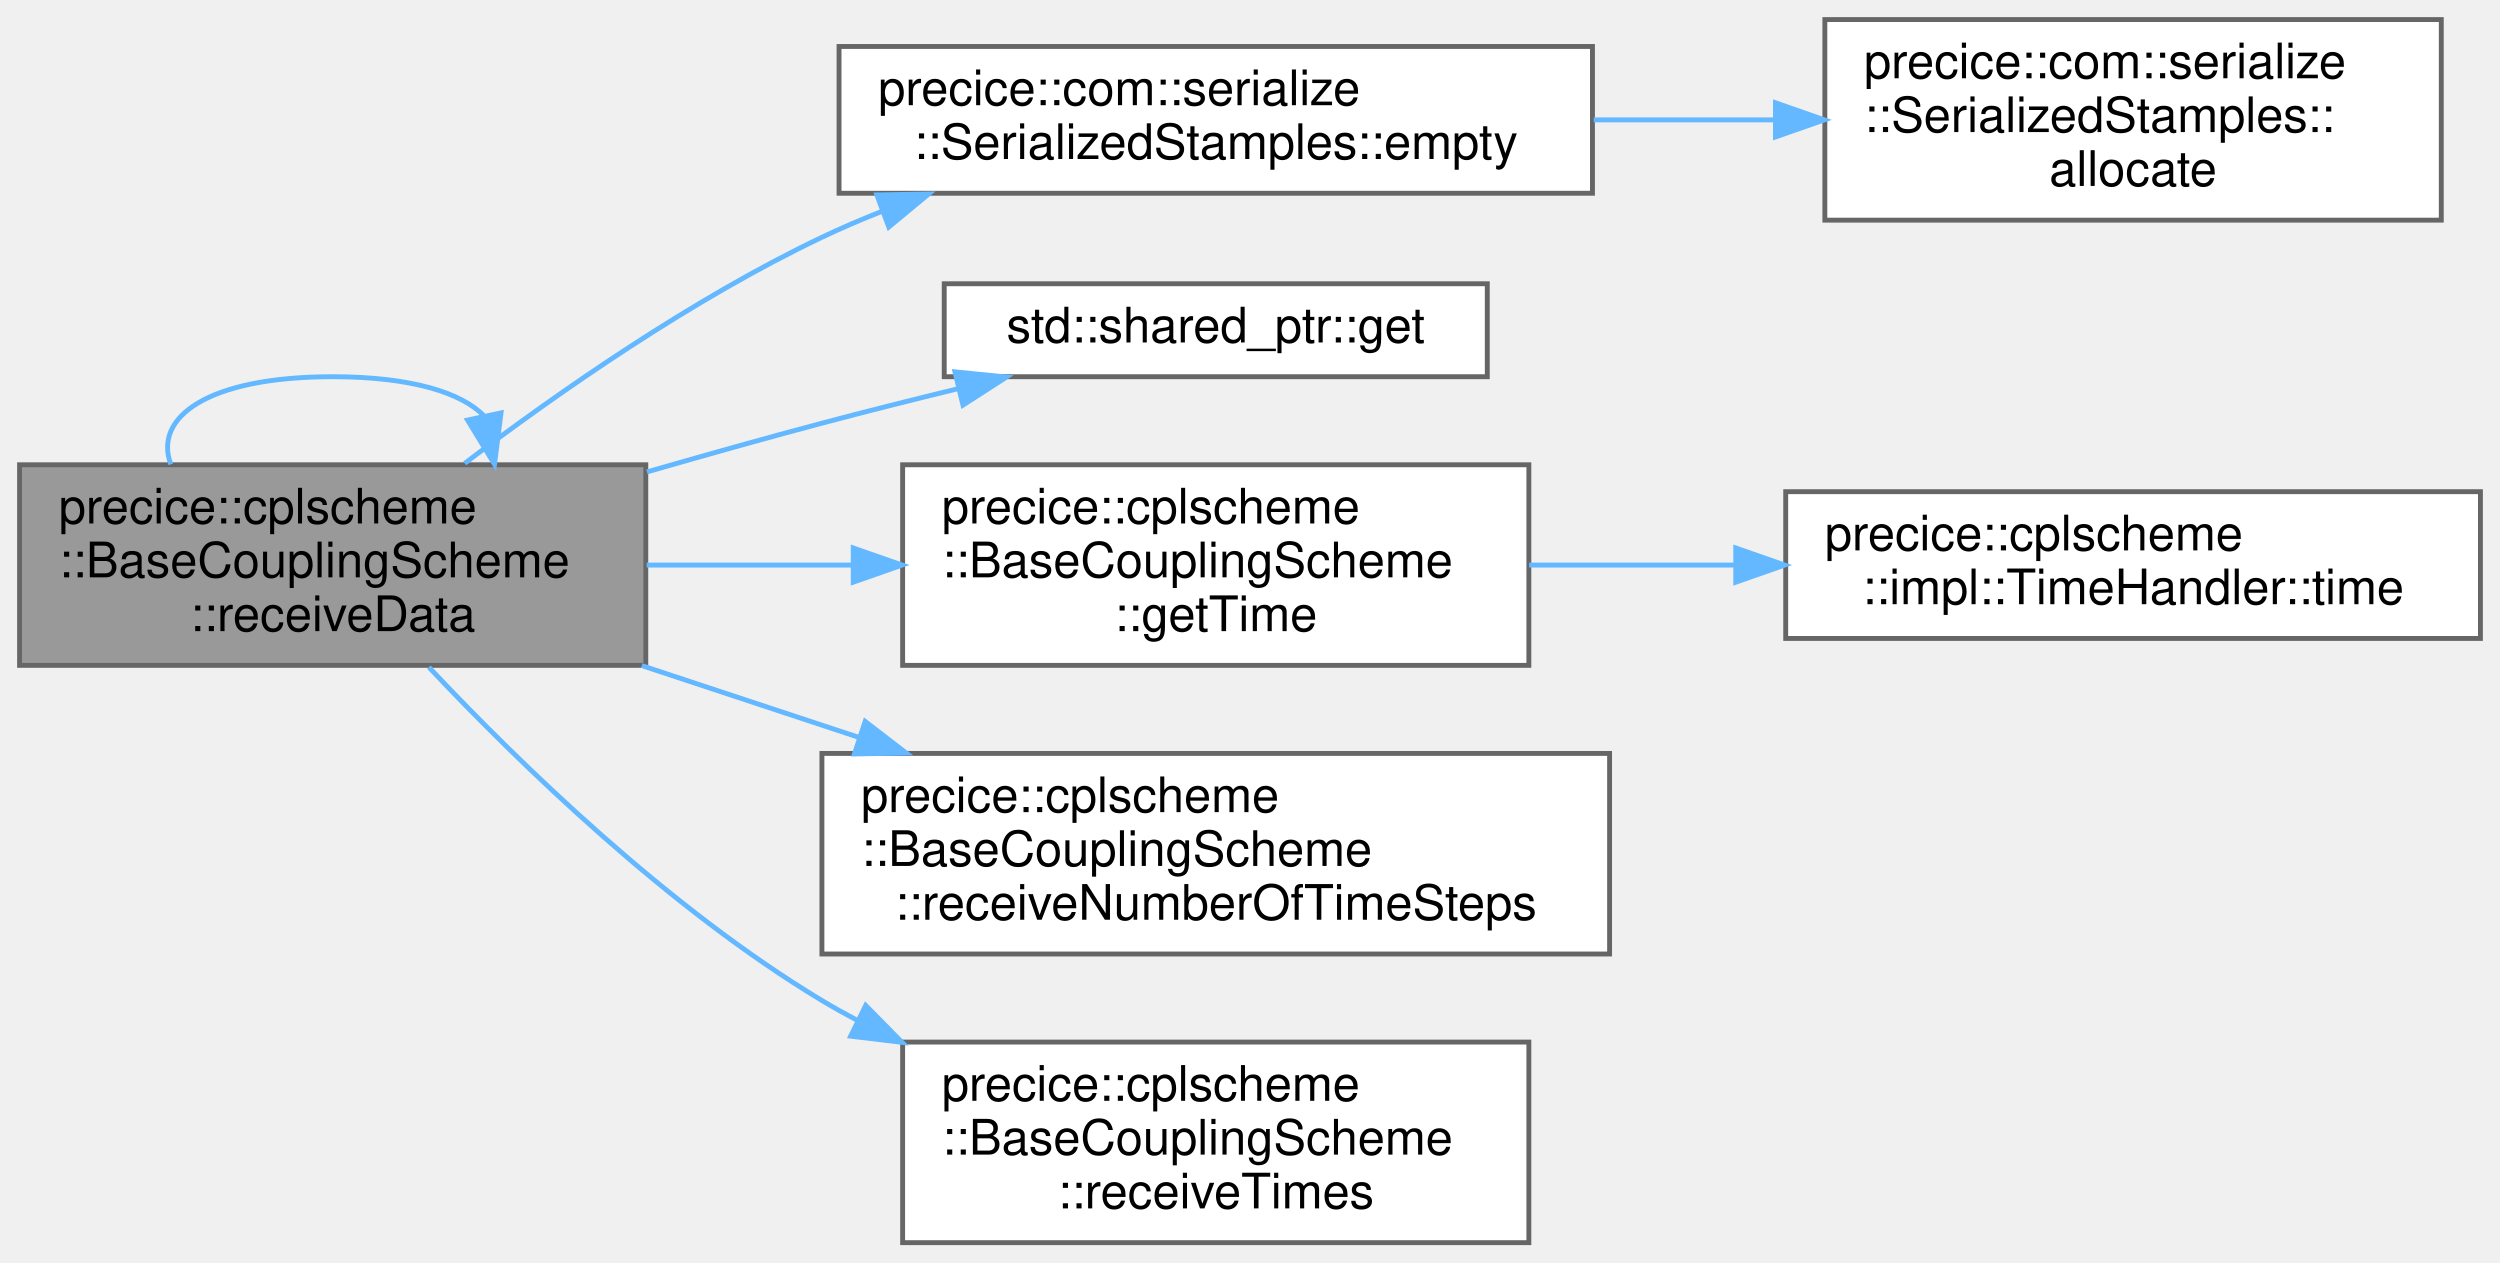
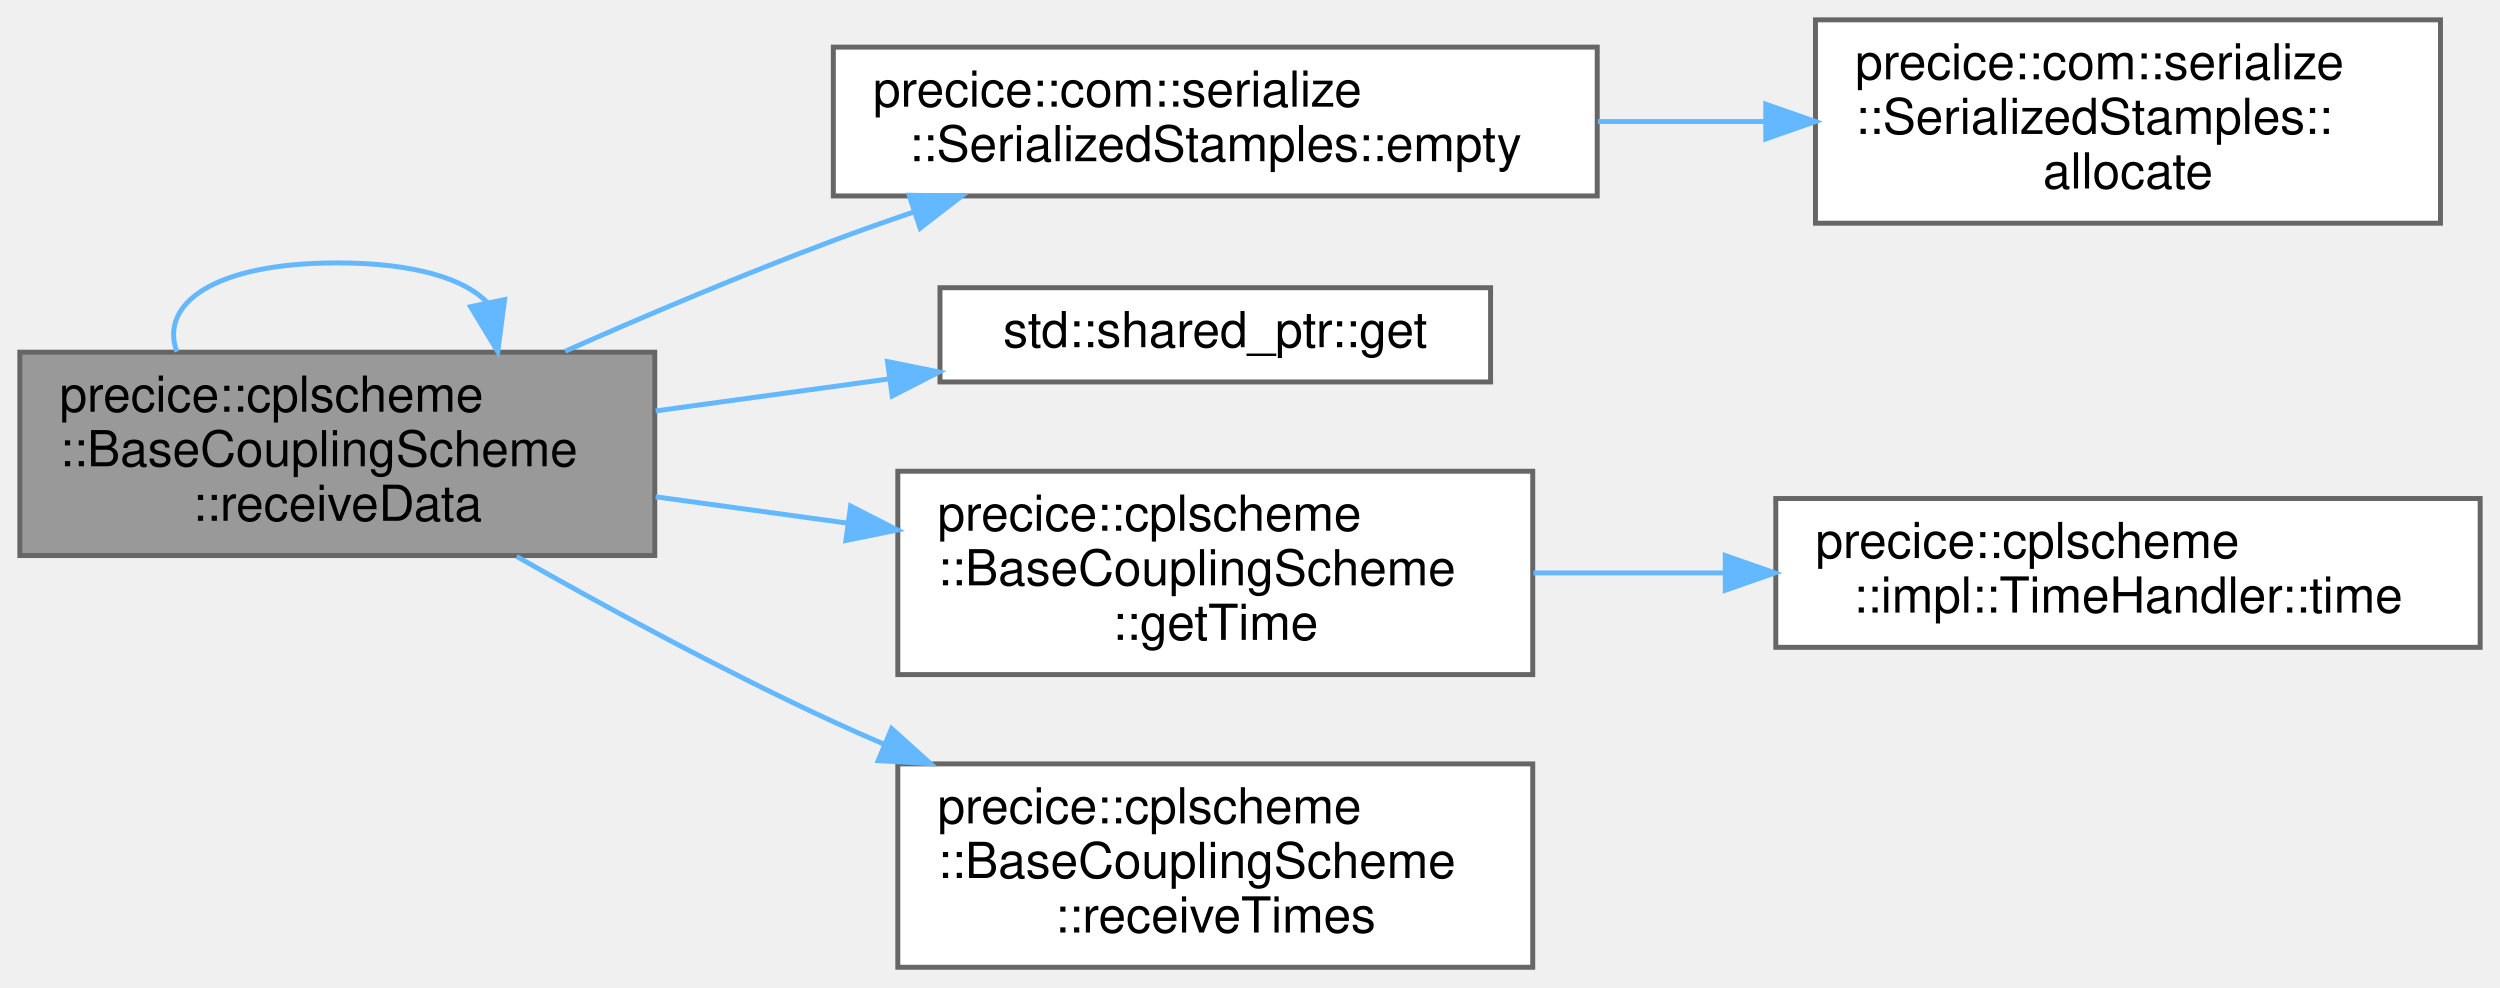
- <svg xmlns="http://www.w3.org/2000/svg" xmlns:xlink="http://www.w3.org/1999/xlink" width="511pt" height="258pt" viewBox="0.00 0.00 511.00 258.00">
-   <g id="graph0" class="graph" transform="scale(1 1) rotate(0) translate(4 254)">
+ <svg xmlns="http://www.w3.org/2000/svg" xmlns:xlink="http://www.w3.org/1999/xlink" width="504pt" height="199pt" viewBox="0.00 0.00 504.00 199.00">
+   <g id="graph0" class="graph" transform="scale(1 1) rotate(0) translate(4 195)">
    <g id="Node000001" class="node">
      <g id="a_Node000001">
        <a xlink:title="Receives data receiveDataIDs given in mapCouplingData with communication.">
-           <polygon fill="#999999" stroke="#666666" points="128,-159 0,-159 0,-118 128,-118 128,-159" />
-           <text text-anchor="start" x="8" y="-147" font-family="Helvetica,sans-Serif" font-size="10.00">precice::cplscheme</text>
-           <text text-anchor="start" x="8" y="-136" font-family="Helvetica,sans-Serif" font-size="10.00">::BaseCouplingScheme</text>
-           <text text-anchor="middle" x="64" y="-125" font-family="Helvetica,sans-Serif" font-size="10.00">::receiveData</text>
+           <polygon fill="#999999" stroke="#666666" points="128,-124 0,-124 0,-83 128,-83 128,-124" />
+           <text text-anchor="start" x="8" y="-112" font-family="Helvetica,sans-Serif" font-size="10.00">precice::cplscheme</text>
+           <text text-anchor="start" x="8" y="-101" font-family="Helvetica,sans-Serif" font-size="10.00">::BaseCouplingScheme</text>
+           <text text-anchor="middle" x="64" y="-90" font-family="Helvetica,sans-Serif" font-size="10.00">::receiveData</text>
        </a>
      </g>
    </g>
    <g id="edge6_Node000001_Node000001" class="edge">
      <g id="a_edge6_Node000001_Node000001">
        <a xlink:title=" ">
-           <path fill="none" stroke="#63b8ff" d="M30.92,-159.1C27.31,-168.65 38.34,-177 64,-177 80.04,-177 90.36,-173.74 94.97,-168.96" />
-           <polygon fill="#63b8ff" stroke="#63b8ff" points="98.41,-169.61 97.08,-159.1 91.56,-168.14 98.41,-169.61" />
+           <path fill="none" stroke="#63b8ff" d="M31.65,-124.1C28.12,-133.65 38.91,-142 64,-142 79.68,-142 89.78,-138.74 94.28,-133.96" />
+           <polygon fill="#63b8ff" stroke="#63b8ff" points="97.72,-134.6 96.35,-124.1 90.87,-133.17 97.72,-134.6" />
        </a>
      </g>
    </g>
    <g id="Node000002" class="node">
      <g id="a_Node000002">
-         <a xlink:href="classprecice_1_1com_1_1serialize_1_1SerializedStamples.html#a914cc916961f26874b078f45ce01e6f5" target="_top" xlink:title="Create SerializedStamples with allocated buffers according to size of CouplingData.">
-           <polygon fill="white" stroke="#666666" points="321.5,-244.5 167.5,-244.5 167.5,-214.5 321.5,-214.5 321.5,-244.5" />
-           <text text-anchor="start" x="175.5" y="-232.5" font-family="Helvetica,sans-Serif" font-size="10.00">precice::com::serialize</text>
-           <text text-anchor="middle" x="244.5" y="-221.5" font-family="Helvetica,sans-Serif" font-size="10.00">::SerializedStamples::empty</text>
+         <a xlink:href="classprecice_1_1com_1_1serialize_1_1SerializedStamples.html#ad693a7d80d1917a22afbd9d4c0b447b9" target="_top" xlink:title="Create SerializedStamples with allocated buffers according to size of CouplingData.">
+           <polygon fill="white" stroke="#666666" points="318,-185.5 164,-185.5 164,-155.5 318,-155.5 318,-185.5" />
+           <text text-anchor="start" x="172" y="-173.5" font-family="Helvetica,sans-Serif" font-size="10.00">precice::com::serialize</text>
+           <text text-anchor="middle" x="241" y="-162.5" font-family="Helvetica,sans-Serif" font-size="10.00">::SerializedStamples::empty</text>
        </a>
      </g>
    </g>
    <g id="edge1_Node000001_Node000002" class="edge">
      <g id="a_edge1_Node000001_Node000002">
        <a xlink:title=" ">
-           <path fill="none" stroke="#63b8ff" d="M90.99,-159.3C110.23,-173.88 137.58,-192.93 164,-205.5 167.99,-207.4 172.16,-209.19 176.42,-210.86" />
-           <polygon fill="#63b8ff" stroke="#63b8ff" points="175.23,-214.16 185.83,-214.35 177.67,-207.59 175.23,-214.16" />
+           <path fill="none" stroke="#63b8ff" d="M109.94,-124.19C126.74,-131.62 146.1,-139.81 164,-146.5 169.18,-148.44 174.6,-150.36 180.06,-152.21" />
+           <polygon fill="#63b8ff" stroke="#63b8ff" points="179.28,-155.64 189.87,-155.48 181.49,-149 179.28,-155.64" />
        </a>
      </g>
    </g>
    <g id="Node000004" class="node">
      <g id="a_Node000004">
        <a target="_parent" xlink:href="http://en.cppreference.com/w/cpp/memory/shared_ptr/get.html#" xlink:title=" ">
-           <polygon fill="white" stroke="#666666" points="300,-196 189,-196 189,-177 300,-177 300,-196" />
-           <text text-anchor="middle" x="244.5" y="-184" font-family="Helvetica,sans-Serif" font-size="10.00">std::shared_ptr::get</text>
+           <polygon fill="white" stroke="#666666" points="296.5,-137 185.5,-137 185.5,-118 296.5,-118 296.5,-137" />
+           <text text-anchor="middle" x="241" y="-125" font-family="Helvetica,sans-Serif" font-size="10.00">std::shared_ptr::get</text>
        </a>
      </g>
    </g>
    <g id="edge3_Node000001_Node000004" class="edge">
      <g id="a_edge3_Node000001_Node000004">
        <a xlink:title=" ">
-           <path fill="none" stroke="#63b8ff" d="M128.24,-157.54C140.1,-160.96 152.4,-164.42 164,-167.5 172.96,-169.88 182.53,-172.29 191.81,-174.55" />
-           <polygon fill="#63b8ff" stroke="#63b8ff" points="191.19,-178 201.73,-176.93 192.83,-171.19 191.19,-178" />
+           <path fill="none" stroke="#63b8ff" d="M128.18,-112.16C143.52,-114.27 159.94,-116.52 175.35,-118.63" />
+           <polygon fill="#63b8ff" stroke="#63b8ff" points="174.92,-122.11 185.3,-120 175.87,-115.17 174.92,-122.11" />
        </a>
      </g>
    </g>
    <g id="Node000005" class="node">
      <g id="a_Node000005">
        <a xlink:href="classprecice_1_1cplscheme_1_1BaseCouplingScheme.html#a6c37c619f364581226635cdca7d39e4b" target="_top" xlink:title="getter for _time">
-           <polygon fill="white" stroke="#666666" points="308.5,-159 180.5,-159 180.5,-118 308.5,-118 308.5,-159" />
-           <text text-anchor="start" x="188.5" y="-147" font-family="Helvetica,sans-Serif" font-size="10.00">precice::cplscheme</text>
-           <text text-anchor="start" x="188.5" y="-136" font-family="Helvetica,sans-Serif" font-size="10.00">::BaseCouplingScheme</text>
-           <text text-anchor="middle" x="244.5" y="-125" font-family="Helvetica,sans-Serif" font-size="10.00">::getTime</text>
+           <polygon fill="white" stroke="#666666" points="305,-100 177,-100 177,-59 305,-59 305,-100" />
+           <text text-anchor="start" x="185" y="-88" font-family="Helvetica,sans-Serif" font-size="10.00">precice::cplscheme</text>
+           <text text-anchor="start" x="185" y="-77" font-family="Helvetica,sans-Serif" font-size="10.00">::BaseCouplingScheme</text>
+           <text text-anchor="middle" x="241" y="-66" font-family="Helvetica,sans-Serif" font-size="10.00">::getTime</text>
        </a>
      </g>
    </g>
    <g id="edge4_Node000001_Node000005" class="edge">
      <g id="a_edge4_Node000001_Node000005">
        <a xlink:title=" ">
-           <path fill="none" stroke="#63b8ff" d="M128.18,-138.5C141.82,-138.5 156.35,-138.5 170.34,-138.5" />
-           <polygon fill="#63b8ff" stroke="#63b8ff" points="170.4,-142 180.4,-138.5 170.4,-135 170.4,-142" />
+           <path fill="none" stroke="#63b8ff" d="M128.18,-94.84C140.69,-93.12 153.93,-91.3 166.75,-89.55" />
+           <polygon fill="#63b8ff" stroke="#63b8ff" points="167.48,-92.98 176.91,-88.15 166.53,-86.04 167.48,-92.98" />
        </a>
      </g>
    </g>
    <g id="Node000007" class="node">
      <g id="a_Node000007">
-         <a xlink:href="classprecice_1_1cplscheme_1_1BaseCouplingScheme.html#a83379ed90469cb7710fff88ff52269ac" target="_top" xlink:title=" ">
-           <polygon fill="white" stroke="#666666" points="325,-100 164,-100 164,-59 325,-59 325,-100" />
-           <text text-anchor="start" x="172" y="-88" font-family="Helvetica,sans-Serif" font-size="10.00">precice::cplscheme</text>
-           <text text-anchor="start" x="172" y="-77" font-family="Helvetica,sans-Serif" font-size="10.00">::BaseCouplingScheme</text>
-           <text text-anchor="middle" x="244.5" y="-66" font-family="Helvetica,sans-Serif" font-size="10.00">::receiveNumberOfTimeSteps</text>
+         <a xlink:href="classprecice_1_1cplscheme_1_1BaseCouplingScheme.html#a7bd0c976a2b5072fe3c9e98c2c4f1688" target="_top" xlink:title=" ">
+           <polygon fill="white" stroke="#666666" points="305,-41 177,-41 177,0 305,0 305,-41" />
+           <text text-anchor="start" x="185" y="-29" font-family="Helvetica,sans-Serif" font-size="10.00">precice::cplscheme</text>
+           <text text-anchor="start" x="185" y="-18" font-family="Helvetica,sans-Serif" font-size="10.00">::BaseCouplingScheme</text>
+           <text text-anchor="middle" x="241" y="-7" font-family="Helvetica,sans-Serif" font-size="10.00">::receiveTimes</text>
        </a>
      </g>
    </g>
    <g id="edge7_Node000001_Node000007" class="edge">
      <g id="a_edge7_Node000001_Node000007">
        <a xlink:title=" ">
-           <path fill="none" stroke="#63b8ff" d="M127.18,-117.95C141.54,-113.2 156.94,-108.11 171.67,-103.24" />
-           <polygon fill="#63b8ff" stroke="#63b8ff" points="172.84,-106.54 181.24,-100.08 170.65,-99.89 172.84,-106.54" />
-         </a>
-       </g>
-     </g>
-     <g id="Node000008" class="node">
-       <g id="a_Node000008">
-         <a xlink:href="classprecice_1_1cplscheme_1_1BaseCouplingScheme.html#a700bef351e463eb84836538fd91f16b3" target="_top" xlink:title=" ">
-           <polygon fill="white" stroke="#666666" points="308.5,-41 180.5,-41 180.5,0 308.5,0 308.5,-41" />
-           <text text-anchor="start" x="188.5" y="-29" font-family="Helvetica,sans-Serif" font-size="10.00">precice::cplscheme</text>
-           <text text-anchor="start" x="188.5" y="-18" font-family="Helvetica,sans-Serif" font-size="10.00">::BaseCouplingScheme</text>
-           <text text-anchor="middle" x="244.5" y="-7" font-family="Helvetica,sans-Serif" font-size="10.00">::receiveTimes</text>
-         </a>
-       </g>
-     </g>
-     <g id="edge8_Node000001_Node000008" class="edge">
-       <g id="a_edge8_Node000001_Node000008">
-         <a xlink:title=" ">
-           <path fill="none" stroke="#63b8ff" d="M83.66,-117.63C102.32,-97.8 132.7,-68.31 164,-49.5 166.34,-48.09 168.76,-46.74 171.23,-45.44" />
-           <polygon fill="#63b8ff" stroke="#63b8ff" points="172.95,-48.49 180.39,-40.94 169.87,-42.21 172.95,-48.49" />
+           <path fill="none" stroke="#63b8ff" d="M100.15,-82.82C118.81,-72.23 142.31,-59.5 164,-49.5 167.34,-47.96 170.78,-46.44 174.28,-44.94" />
+           <polygon fill="#63b8ff" stroke="#63b8ff" points="175.74,-48.12 183.61,-41.04 173.04,-41.66 175.74,-48.12" />
        </a>
      </g>
    </g>
    <g id="Node000003" class="node">
      <g id="a_Node000003">
        <a xlink:href="classprecice_1_1com_1_1serialize_1_1SerializedStamples.html#a766834ff07b9fc24a575a98c2fc8c382" target="_top" xlink:title=" ">
-           <polygon fill="white" stroke="#666666" points="495,-250 369,-250 369,-209 495,-209 495,-250" />
-           <text text-anchor="start" x="377" y="-238" font-family="Helvetica,sans-Serif" font-size="10.00">precice::com::serialize</text>
-           <text text-anchor="start" x="377" y="-227" font-family="Helvetica,sans-Serif" font-size="10.00">::SerializedStamples::</text>
-           <text text-anchor="middle" x="432" y="-216" font-family="Helvetica,sans-Serif" font-size="10.00">allocate</text>
+           <polygon fill="white" stroke="#666666" points="488,-191 362,-191 362,-150 488,-150 488,-191" />
+           <text text-anchor="start" x="370" y="-179" font-family="Helvetica,sans-Serif" font-size="10.00">precice::com::serialize</text>
+           <text text-anchor="start" x="370" y="-168" font-family="Helvetica,sans-Serif" font-size="10.00">::SerializedStamples::</text>
+           <text text-anchor="middle" x="425" y="-157" font-family="Helvetica,sans-Serif" font-size="10.00">allocate</text>
        </a>
      </g>
    </g>
    <g id="edge2_Node000002_Node000003" class="edge">
      <g id="a_edge2_Node000002_Node000003">
        <a xlink:title=" ">
-           <path fill="none" stroke="#63b8ff" d="M321.75,-229.5C334.01,-229.5 346.66,-229.5 358.82,-229.5" />
-           <polygon fill="#63b8ff" stroke="#63b8ff" points="358.9,-233 368.9,-229.5 358.9,-226 358.9,-233" />
+           <path fill="none" stroke="#63b8ff" d="M318.13,-170.5C329.32,-170.5 340.81,-170.5 351.91,-170.5" />
+           <polygon fill="#63b8ff" stroke="#63b8ff" points="351.98,-174 361.98,-170.5 351.98,-167 351.98,-174" />
        </a>
      </g>
    </g>
    <g id="Node000006" class="node">
      <g id="a_Node000006">
        <a xlink:href="classprecice_1_1cplscheme_1_1impl_1_1TimeHandler.html#a98a5365f35f80c2956df85a624ca3c21" target="_top" xlink:title="Returns the current time as a double.">
-           <polygon fill="white" stroke="#666666" points="503,-153.5 361,-153.5 361,-123.5 503,-123.5 503,-153.5" />
-           <text text-anchor="start" x="369" y="-141.5" font-family="Helvetica,sans-Serif" font-size="10.00">precice::cplscheme</text>
-           <text text-anchor="middle" x="432" y="-130.5" font-family="Helvetica,sans-Serif" font-size="10.00">::impl::TimeHandler::time</text>
+           <polygon fill="white" stroke="#666666" points="496,-94.5 354,-94.5 354,-64.5 496,-64.5 496,-94.5" />
+           <text text-anchor="start" x="362" y="-82.5" font-family="Helvetica,sans-Serif" font-size="10.00">precice::cplscheme</text>
+           <text text-anchor="middle" x="425" y="-71.5" font-family="Helvetica,sans-Serif" font-size="10.00">::impl::TimeHandler::time</text>
        </a>
      </g>
    </g>
    <g id="edge5_Node000005_Node000006" class="edge">
      <g id="a_edge5_Node000005_Node000006">
        <a xlink:title=" ">
-           <path fill="none" stroke="#63b8ff" d="M308.56,-138.5C322.08,-138.5 336.55,-138.5 350.62,-138.5" />
-           <polygon fill="#63b8ff" stroke="#63b8ff" points="350.79,-142 360.79,-138.5 350.79,-135 350.79,-142" />
+           <path fill="none" stroke="#63b8ff" d="M305.14,-79.5C317.54,-79.5 330.7,-79.5 343.57,-79.5" />
+           <polygon fill="#63b8ff" stroke="#63b8ff" points="343.81,-83 353.81,-79.5 343.81,-76 343.81,-83" />
        </a>
      </g>
    </g>
  </g>
</svg>
